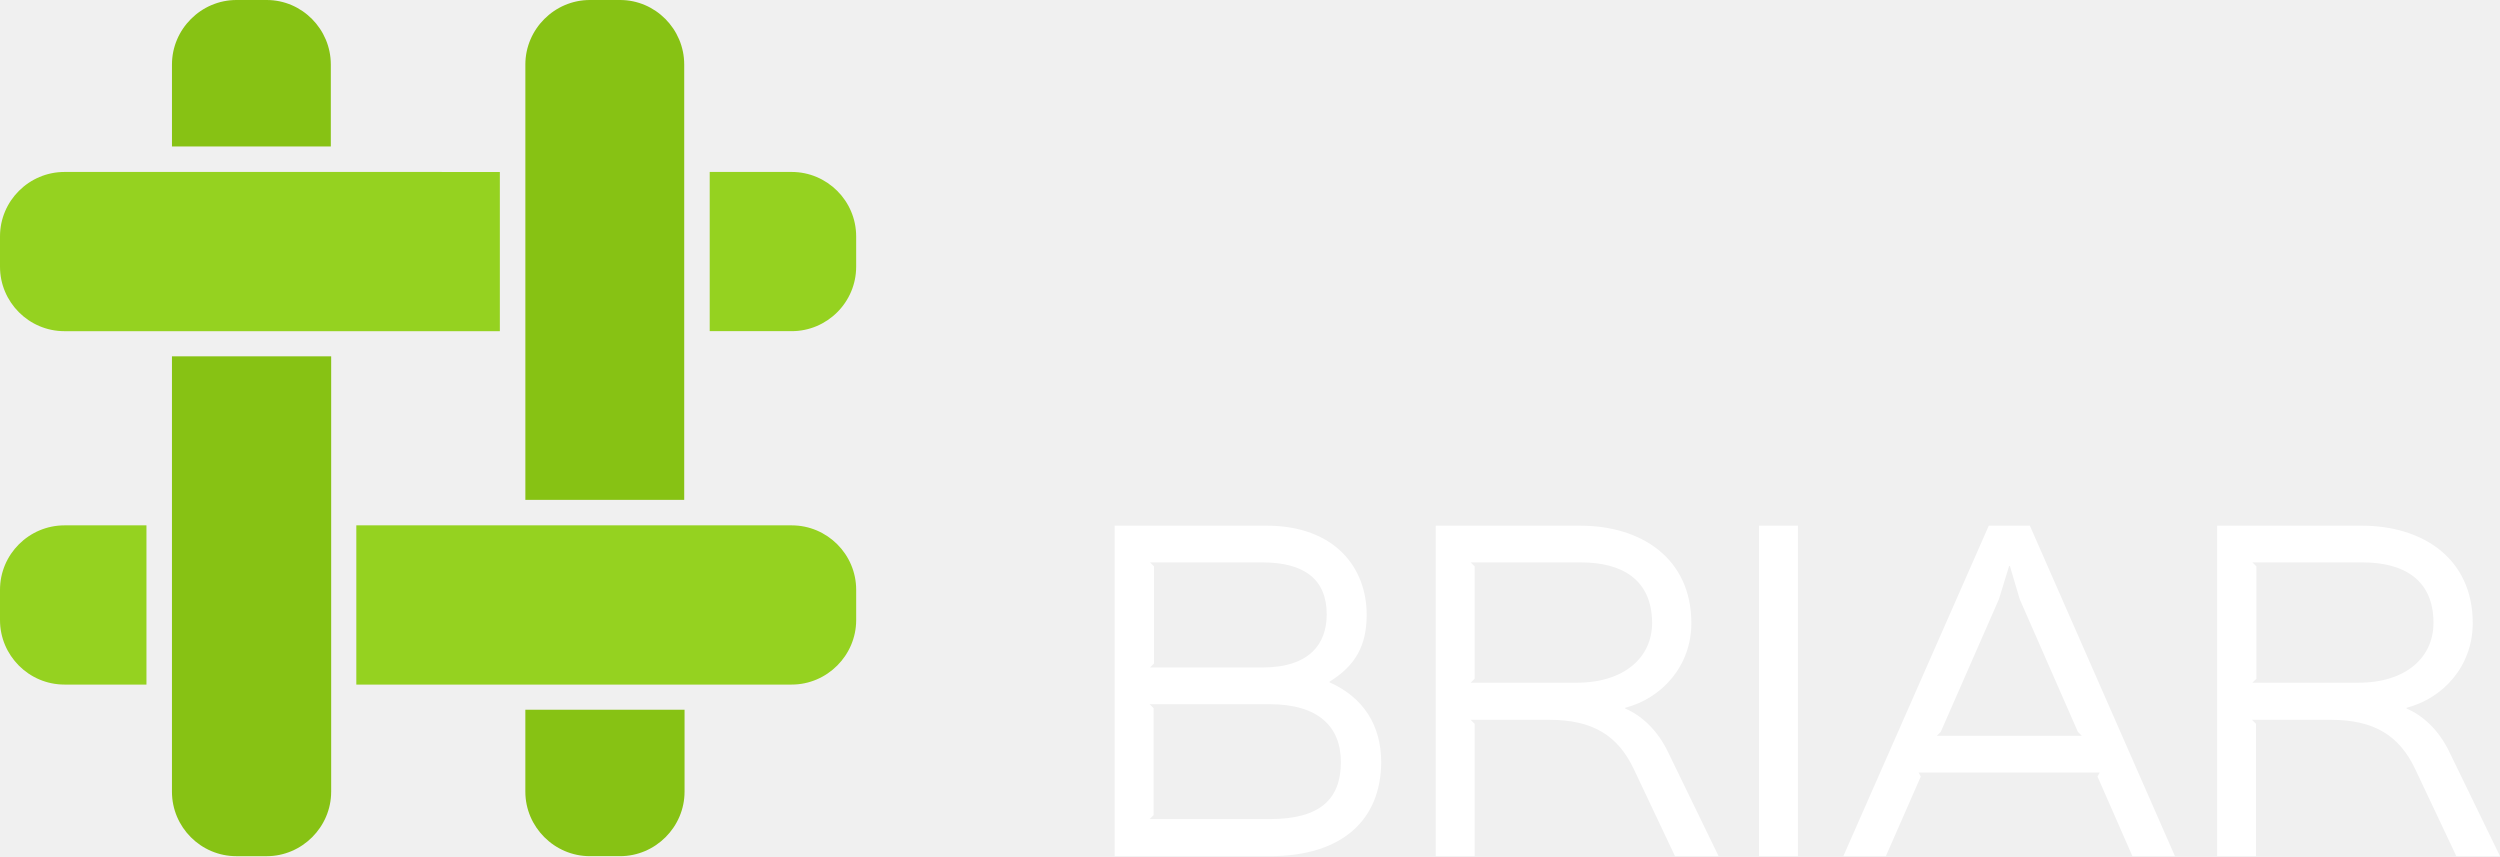
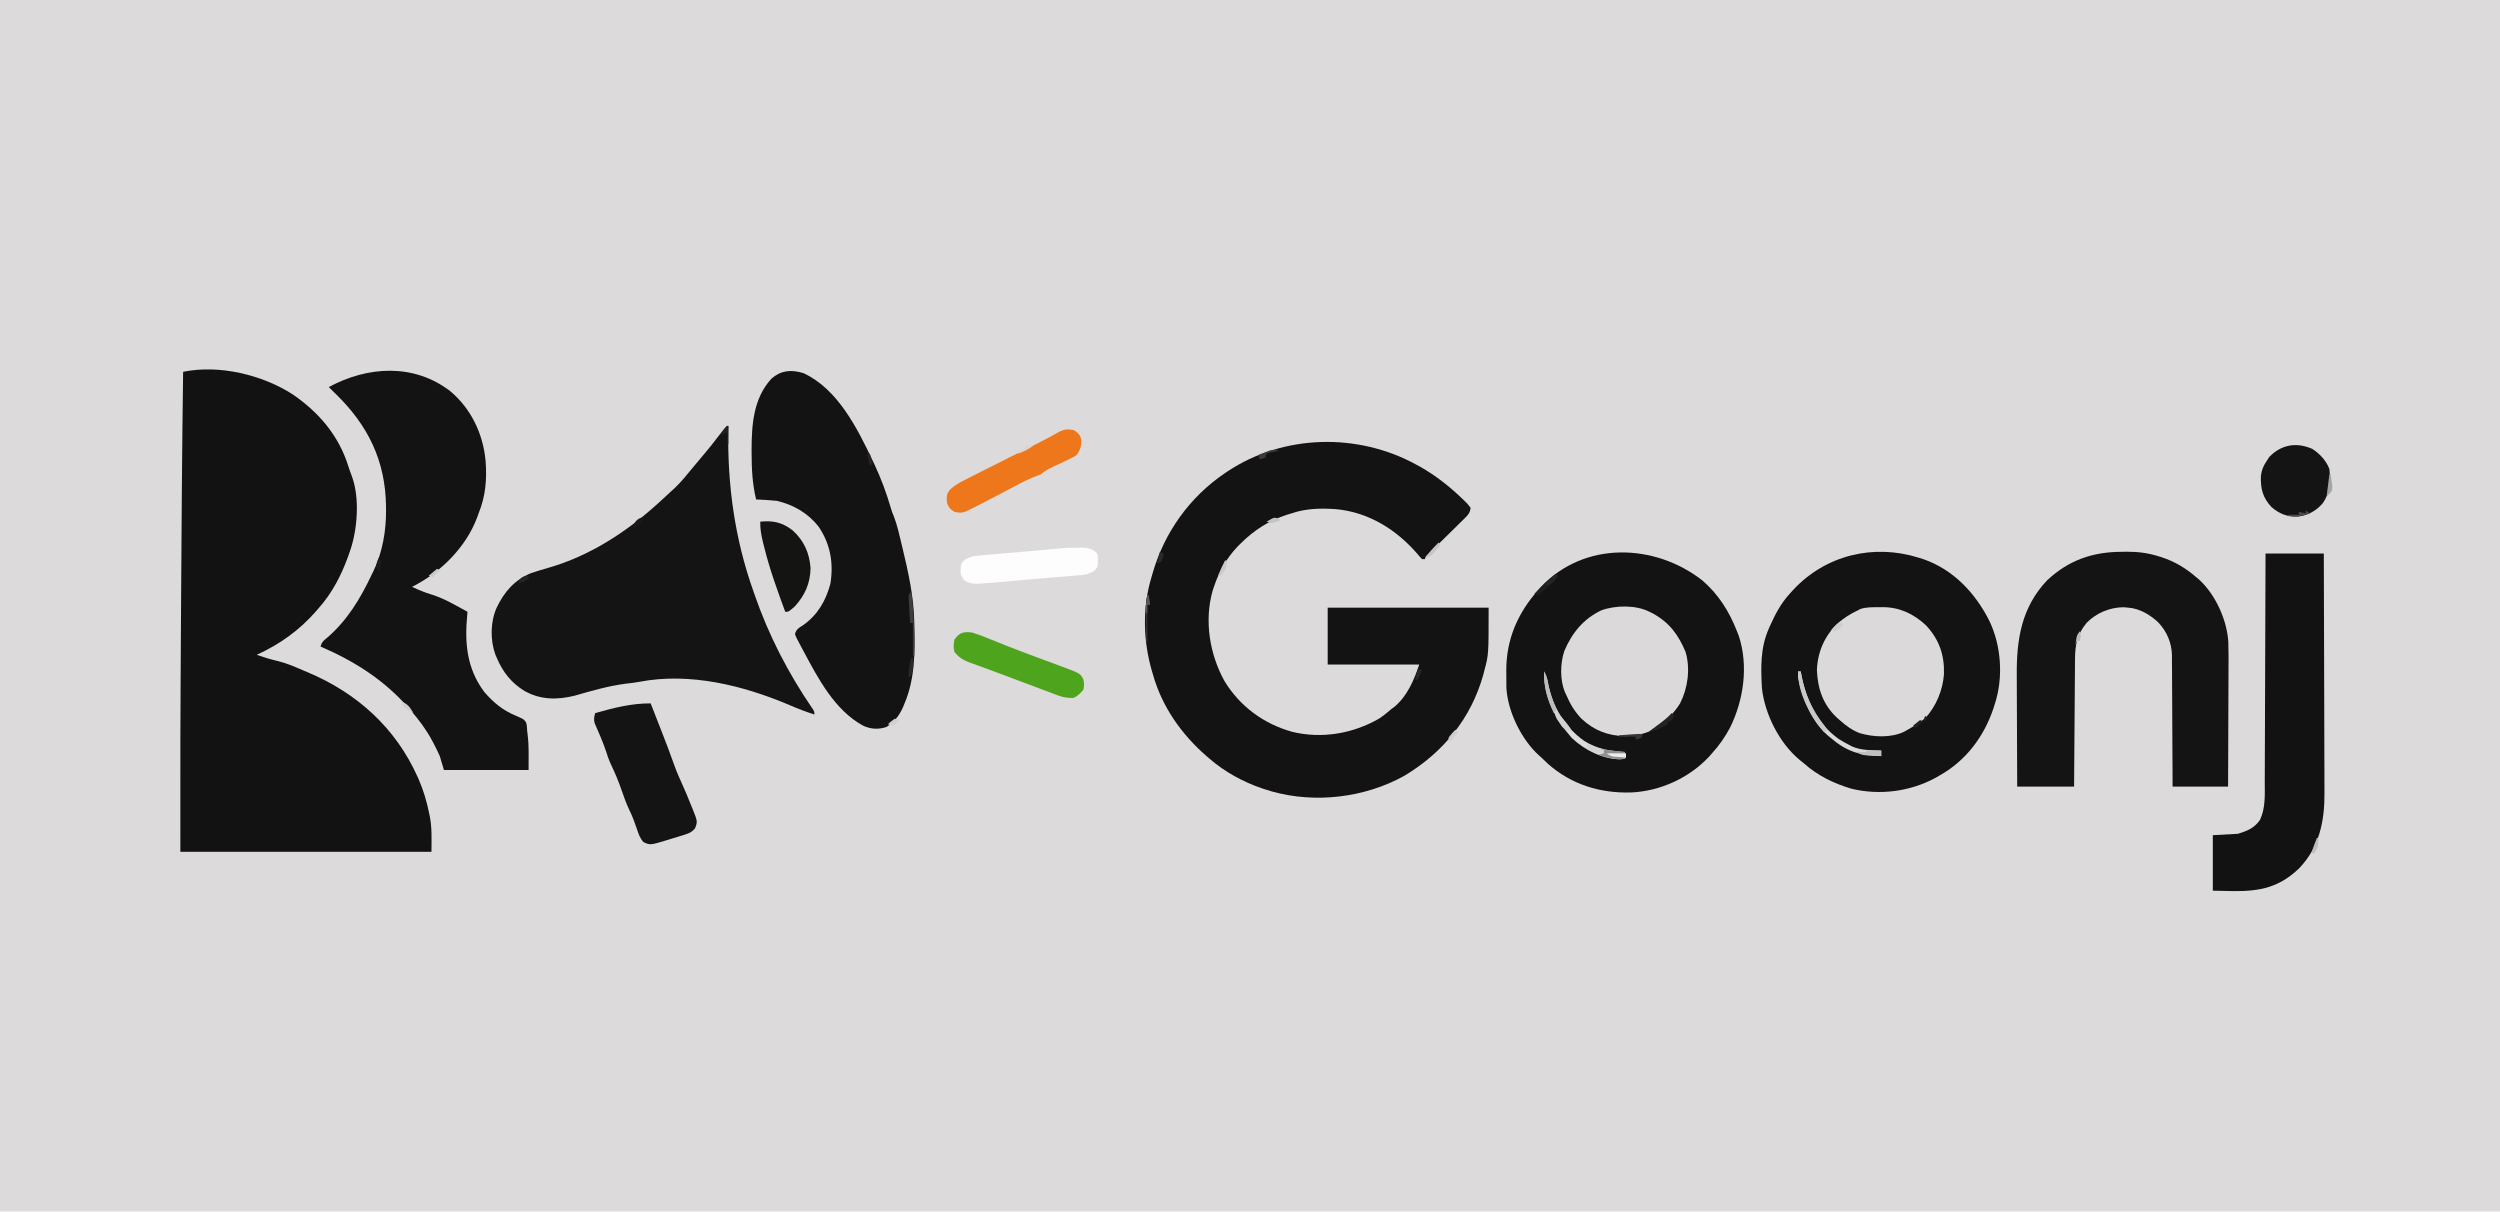
- <svg xmlns="http://www.w3.org/2000/svg" version="1.1" id="Ebene_1" x="0px" y="0px" xml:space="preserve" width="146" height="50">
-   <defs id="defs69" />
-   <style type="text/css" id="style3">
- 	.st0{display:none;fill:#87C214;}
- 	.st1{fill:#87C214;}
- 	.st2{display:none;fill:#FFFFFF;}
- 	.st3{fill:#95D220;}
- 	.st4{display:none;fill:#95D220;}
- 	.st5{fill:#FFFFFF;}
- </style>
-   <path style="fill:#ffffff;fill-opacity:1" d="m 65.098,30.699 v 19.301 h 9.068 c 4.226,0 6.475,-2.124 6.496,-5.479 0,-2.145 -1.018,-3.78 -3.014,-4.672 v -0.041 c 1.508,-0.934 2.166,-2.103 2.166,-3.908 0,-2.739 -1.848,-5.201 -5.861,-5.201 h -8.855 z m 18.75,0 v 19.301 h 2.271 v -7.729 l -0.232,-0.234 h 4.586 c 2.548,0 4.013,0.914 4.947,2.889 l 2.4,5.074 h 2.547 l -2.93,-6.031 c -0.637,-1.359 -1.614,-2.208 -2.527,-2.59 v -0.043 c 2.123,-0.552 3.865,-2.42 3.865,-4.947 0,-3.801 -2.952,-5.689 -6.477,-5.689 h -8.451 z m 18.877,0 v 19.301 h 2.273 v -19.301 z m 13.42,0 -8.494,19.301 h 2.484 l 2.039,-4.65 -0.127,-0.234 h 10.574 l -0.127,0.234 2.039,4.65 h 2.484 l -8.473,-19.301 z m 13.336,0 v 19.301 h 2.271 v -7.729 l -0.234,-0.234 h 4.588 c 2.548,0 4.013,0.914 4.947,2.889 l 2.398,5.074 H 146 l -2.93,-6.031 c -0.637,-1.359 -1.614,-2.208 -2.527,-2.59 v -0.043 c 2.123,-0.552 3.865,-2.42 3.865,-4.947 0,-3.801 -2.952,-5.689 -6.477,-5.689 h -8.451 z m -62.322,2.145 h 6.561 c 2.463,0 3.76,0.997 3.76,3.035 0,1.72 -0.999,3.102 -3.76,3.102 h -6.561 l 0.234,-0.234 v -5.67 z m 18.729,0 h 6.434 c 2.378,0 4.141,0.975 4.162,3.523 0,2.038 -1.634,3.504 -4.416,3.504 h -6.18 l 0.232,-0.232 v -6.562 z m 45.652,0 h 6.434 c 2.357,0 4.141,0.975 4.141,3.523 0,2.038 -1.613,3.504 -4.395,3.504 h -6.18 l 0.234,-0.232 v -6.562 z m -14.205,0.211 h 0.043 l 0.572,1.934 3.398,7.75 0.232,0.232 h -8.471 l 0.232,-0.232 3.398,-7.75 0.594,-1.934 z m -50.197,8.07 h 7.008 c 2.845,0 4.162,1.315 4.162,3.375 0,2.145 -1.189,3.334 -4.141,3.334 h -7.029 l 0.234,-0.234 v -6.242 z" id="path57" />
-   <path style="fill:#87c214;stroke-width:0.213" d="m 13.809,0 c -2.064,0 -3.766,1.702 -3.766,3.766 V 8.553 h 9.277 V 3.766 C 19.319,1.702 17.638,0 15.574,0 Z m 20.638,0 c -2.064,0 -3.766,1.702 -3.766,3.766 V 29.191 h 9.277 V 3.766 C 39.958,1.702 38.276,0 36.213,0 Z M 10.042,20.809 v 25.426 c 0,2.064 1.681,3.766 3.766,3.766 h 1.766 c 2.064,0 3.766,-1.702 3.766,-3.766 V 20.809 Z m 20.638,20.638 v 4.787 c 0,2.064 1.702,3.766 3.766,3.766 h 1.766 c 2.064,0 3.766,-1.702 3.766,-3.766 v -4.787 z" id="path13-3" />
-   <path style="fill:#95d220;stroke-width:0.213" d="M 3.766,10.042 C 1.702,10.042 0,11.723 0,13.809 v 1.766 c 0,2.064 1.681,3.766 3.766,3.766 H 29.191 v -9.298 z m 37.681,0 v 9.298 h 4.787 c 2.064,0 3.766,-1.681 3.766,-3.766 v -1.766 c 0,-2.085 -1.702,-3.766 -3.766,-3.766 z M 3.766,30.681 C 1.702,30.681 0,32.362 0,34.447 v 1.766 c 0,2.064 1.681,3.766 3.766,3.766 h 4.787 v -9.298 z m 17.043,0 v 9.298 h 25.426 c 2.064,0 3.766,-1.702 3.766,-3.766 V 34.447 c 0,-2.085 -1.702,-3.766 -3.766,-3.766 z" id="path35" />
+ <svg xmlns="http://www.w3.org/2000/svg" version="1.1" width="1802" height="873">
+   <path d="M0 0 C594.66 0 1189.32 0 1802 0 C1802 288.09 1802 576.18 1802 873 C1207.34 873 612.68 873 0 873 C0 584.91 0 296.82 0 0 Z " fill="#DCDADB" transform="translate(0,0)" />
+   <path d="M0 0 C18.825 12.967 33.09 29.683 39.966 51.802 C40.735 54.259 41.592 56.639 42.529 59.036 C48.314 74.74 46.503 98.091 40.841 113.599 C40.188 115.459 40.188 115.459 39.521 117.356 C34.649 130.616 28.228 142.983 18.841 153.599 C18.131 154.429 17.421 155.259 16.689 156.114 C4.604 169.962 -9.467 179.975 -26.159 187.599 C-21.248 189.317 -16.417 190.805 -11.346 191.974 C-4.956 193.537 0.838 195.943 6.841 198.599 C8.114 199.133 9.387 199.666 10.662 200.196 C46.166 215.113 74.063 240.27 89.841 275.599 C90.125 276.233 90.408 276.868 90.701 277.522 C94.161 285.48 96.495 293.534 98.216 302.036 C98.468 303.231 98.468 303.231 98.725 304.451 C100.31 313.06 99.841 320.459 99.841 329.599 C40.111 329.599 -19.619 329.599 -81.159 329.599 C-81.159 240.462 -81.159 240.462 -80.99 211.838 C-80.969 208.299 -80.95 204.761 -80.931 201.222 C-80.88 191.834 -80.827 182.446 -80.772 173.058 C-80.732 166.282 -80.693 159.506 -80.654 152.73 C-80.334 96.351 -79.939 39.974 -79.159 -16.401 C-53.348 -21.76 -21.978 -14.268 0 0 Z " fill="#121212" transform="translate(211.1587,284.4014)" />
+   <path d="M0 0 C0.878 0.471 1.756 0.941 2.66 1.426 C13.904 7.789 24.323 16.002 33.562 25 C34.129 25.54 34.695 26.079 35.279 26.635 C36.816 28.188 36.816 28.188 39 31 C38.697 34.325 37.391 35.976 35.057 38.268 C34.439 38.882 33.822 39.496 33.186 40.128 C32.516 40.779 31.846 41.431 31.156 42.102 C30.472 42.779 29.788 43.457 29.083 44.155 C26.895 46.319 24.698 48.472 22.5 50.625 C20.303 52.786 18.109 54.95 15.917 57.116 C14.553 58.464 13.185 59.808 11.814 61.15 C10.888 62.061 10.888 62.061 9.943 62.991 C9.125 63.792 9.125 63.792 8.29 64.61 C6.888 65.99 6.888 65.99 6 68 C5.34 68 4.68 68 4 68 C2.59 66.566 2.59 66.566 0.938 64.562 C-14.243 46.894 -34.306 34.206 -58 32 C-69.007 31.269 -79.472 31.418 -90 35 C-91.115 35.34 -92.23 35.681 -93.379 36.031 C-106.531 40.304 -117.249 47.249 -127 57 C-127.709 57.709 -128.418 58.418 -129.148 59.148 C-136.9 67.375 -142.485 77.275 -146 88 C-146.299 88.88 -146.598 89.761 -146.906 90.668 C-153.077 112.295 -149.155 136.364 -138.441 155.832 C-127.335 174.171 -110.019 186.863 -89.364 192.561 C-68.032 197.656 -45.836 193.809 -27 183 C-23.794 180.857 -20.888 178.548 -18 176 C-17.19 175.397 -16.381 174.793 -15.547 174.172 C-6.565 166.512 -1.646 154.937 2 144 C-19.78 144 -41.56 144 -64 144 C-64 130.47 -64 116.94 -64 103 C-25.72 103 12.56 103 52 103 C52 136.909 52 136.909 49 148 C48.733 149.06 48.466 150.119 48.191 151.211 C39.382 182.926 19.196 207.426 -8.75 224.188 C-37.256 240.01 -72.8 244.279 -104.293 235.477 C-105.865 234.996 -107.435 234.504 -109 234 C-109.698 233.775 -110.396 233.551 -111.116 233.319 C-124.726 228.748 -138.15 221.435 -149 212 C-149.795 211.325 -150.591 210.649 -151.41 209.953 C-169.424 194.25 -183.572 174.237 -190 151 C-190.379 149.733 -190.379 149.733 -190.766 148.441 C-197.051 126.72 -197.635 102.686 -191 81 C-190.796 80.279 -190.593 79.558 -190.383 78.814 C-181.99 49.155 -163.59 23.262 -138 6 C-137.178 5.444 -137.178 5.444 -136.339 4.876 C-95.886 -22.05 -42.279 -23.283 0 0 Z " fill="#131313" transform="translate(1021,335)" />
+   <path d="M0 0 C1.159 0.362 2.318 0.724 3.512 1.098 C25.143 8.649 41.025 25.657 51.051 45.77 C59.525 63.601 61.044 86.167 55 105 C54.636 106.159 54.273 107.318 53.898 108.512 C47.009 129.07 34.068 146.292 15 157 C14.099 157.523 13.198 158.047 12.27 158.586 C-6.125 168.583 -28.065 171.453 -48.5 166.5 C-61.37 162.669 -72.978 157.015 -83 148 C-83.968 147.227 -84.936 146.453 -85.934 145.656 C-100.465 133.56 -111.003 112.615 -113 94 C-113.833 78.985 -114.182 64.916 -108 51 C-107.7 50.319 -107.4 49.637 -107.091 48.936 C-103.345 40.573 -99.229 32.796 -93 26 C-92.138 25.046 -91.275 24.092 -90.387 23.109 C-66.988 -1.924 -32.557 -10.226 0 0 Z " fill="#131313" transform="translate(1383,402)" />
+   <path d="M0 0 C11.64 9.942 19.523 22.526 25.035 36.691 C25.687 38.341 25.687 38.341 26.352 40.023 C33.397 61.505 29.951 85.962 20.158 105.967 C16.579 112.822 12.216 118.955 7.035 124.691 C6.383 125.436 5.731 126.182 5.059 126.949 C-9.348 142.435 -30.263 152.005 -51.359 152.902 C-73.726 153.529 -94.395 147.177 -111.34 132.129 C-112.889 130.657 -114.431 129.179 -115.965 127.691 C-116.577 127.153 -117.189 126.614 -117.82 126.059 C-130.374 114.625 -140.086 94.711 -141.15 77.737 C-141.233 74.448 -141.238 71.168 -141.215 67.879 C-141.223 66.78 -141.23 65.681 -141.238 64.549 C-141.186 42.286 -132.822 23.223 -117.965 6.691 C-117.378 6.034 -116.792 5.377 -116.188 4.699 C-84.861 -28.47 -34.266 -26.682 0 0 Z " fill="#131313" transform="translate(1226.965,418.3086)" />
+   <path d="M0 0 C0.33 0 0.66 0 1 0 C0.984 0.823 0.969 1.645 0.952 2.493 C0.293 42.625 5.547 81.088 19 119 C19.294 119.85 19.587 120.701 19.89 121.577 C30.032 150.932 44.254 178.485 61.829 204.058 C63 206 63 206 63 208 C56.838 206.052 50.923 203.765 45 201.188 C11.772 187.045 -26.897 177.476 -63.066 184.441 C-66.389 185.074 -69.702 185.436 -73.062 185.812 C-85.506 187.437 -97.669 190.958 -109.711 194.422 C-122.324 197.607 -134.58 197.47 -146 191 C-155.484 185.205 -161.737 177.18 -166 167 C-166.321 166.242 -166.642 165.484 -166.973 164.703 C-170.727 154.296 -170.556 141.105 -166 131 C-160.588 119.619 -153.147 111.054 -141.355 106.164 C-137.091 104.685 -132.774 103.439 -128.438 102.188 C-99.388 93.802 -73.372 77.1 -51 57 C-50.474 56.529 -49.949 56.059 -49.407 55.574 C-45.898 52.424 -42.437 49.229 -39 46 C-38.016 45.08 -38.016 45.08 -37.012 44.141 C-32.787 40.061 -29.128 35.588 -25.449 31.016 C-22.87 27.84 -20.223 24.732 -17.562 21.625 C-13.262 16.588 -9.164 11.422 -5.172 6.137 C-3.531 3.967 -1.927 1.927 0 0 Z " fill="#131413" transform="translate(524,307)" />
+   <path d="M0 0 C15.036 12.58 23.657 30.685 25.496 50.078 C26.528 63.728 25.576 75.364 20.496 88.078 C20.112 89.143 19.728 90.208 19.332 91.305 C11.164 112.807 -7.11 130.881 -27.504 141.078 C-22.788 143.317 -18.137 145.222 -13.129 146.703 C-4.062 149.6 4.186 154.508 12.496 159.078 C12.424 159.77 12.352 160.463 12.277 161.176 C10.341 181.591 11.908 199.928 24.633 216.934 C31.286 224.609 38.022 230.154 47.434 234.016 C53.109 236.526 53.109 236.526 54.734 238.844 C55.302 240.976 55.442 242.873 55.496 245.078 C55.597 245.857 55.697 246.635 55.801 247.438 C56.865 256.002 56.496 264.395 56.496 273.078 C36.366 273.078 16.236 273.078 -4.504 273.078 C-5.494 269.778 -6.484 266.478 -7.504 263.078 C-8.932 259.912 -10.375 256.883 -12.004 253.828 C-12.44 253.008 -12.875 252.188 -13.324 251.344 C-17.591 243.552 -22.671 236.752 -28.504 230.078 C-28.964 229.546 -29.425 229.014 -29.899 228.466 C-47.612 208.147 -68.919 194.725 -93.504 184.078 C-92.4 180.767 -91.698 180.196 -89.066 178.078 C-74.22 165.375 -64.718 149.556 -56.504 132.078 C-56.094 131.26 -55.684 130.441 -55.262 129.598 C-48.841 116.332 -46.11 100.513 -46.254 85.891 C-46.26 84.893 -46.266 83.896 -46.272 82.868 C-46.705 50.254 -59.093 24.902 -82.34 2.172 C-83.054 1.481 -83.768 0.79 -84.504 0.078 C-85.506 -0.92 -86.507 -1.919 -87.504 -2.922 C-59.562 -18.039 -26.248 -20.147 0 0 Z " fill="#131313" transform="translate(324.5039,281.9219)" />
+   <path d="M0 0 C24.628 11.322 38.866 39.728 49.895 63.047 C50.365 64.032 50.836 65.017 51.32 66.031 C55.989 76.034 59.805 86.286 62.902 96.879 C63.872 100.119 63.872 100.119 65.266 103.461 C67.744 109.985 69.208 116.834 70.832 123.609 C71.008 124.339 71.184 125.068 71.365 125.819 C75.572 143.335 79.507 160.969 79.895 179.047 C79.92 179.941 79.946 180.834 79.973 181.755 C80.463 200.537 80.418 220.484 72.895 238.047 C72.536 238.935 72.178 239.823 71.809 240.738 C69.089 246.862 65.557 251.365 59.895 255.047 C53.918 257.001 48.679 256.699 43.02 254.109 C22.453 242.911 10.494 219.93 -0.105 200.047 C-0.447 199.415 -0.788 198.782 -1.14 198.131 C-5.022 190.916 -5.022 190.916 -6.105 188.047 C-4.867 184.33 -3.662 183.872 -0.418 181.797 C10.007 174.664 16.145 164.135 19.422 151.93 C21.865 137.031 19.486 123.116 10.863 110.547 C3.212 100.831 -7.133 94.934 -19.105 92.047 C-21.745 91.771 -24.393 91.563 -27.043 91.422 C-27.727 91.383 -28.411 91.345 -29.115 91.305 C-30.778 91.212 -32.442 91.128 -34.105 91.047 C-36.85 79.702 -37.345 68.642 -37.355 56.984 C-37.356 56.299 -37.357 55.613 -37.358 54.907 C-37.329 36.831 -35.936 18.06 -23.105 4.047 C-16.234 -2.044 -8.841 -2.713 0 0 Z " fill="#131313" transform="translate(579.1055,268.9531)" />
+   <path d="M0 0 C1.26 -0.021 2.52 -0.041 3.818 -0.062 C11.981 -0.096 19.148 0.807 26.938 3.25 C27.999 3.579 27.999 3.579 29.082 3.914 C38.644 7.082 46.262 11.679 53.938 18.25 C54.935 19.08 54.935 19.08 55.953 19.926 C67.763 30.645 76.081 48.914 77.1 64.786 C77.359 72.164 77.282 79.545 77.23 86.926 C77.225 89.306 77.221 91.687 77.218 94.067 C77.206 100.293 77.177 106.518 77.143 112.744 C77.113 119.112 77.099 125.481 77.084 131.85 C77.052 144.317 76.999 156.783 76.938 169.25 C63.737 169.25 50.538 169.25 36.938 169.25 C36.928 166.207 36.919 163.164 36.909 160.03 C36.875 149.959 36.82 139.889 36.754 129.819 C36.714 123.715 36.682 117.612 36.667 111.508 C36.651 105.614 36.617 99.72 36.569 93.826 C36.554 91.582 36.546 89.337 36.546 87.092 C36.543 83.939 36.516 80.787 36.483 77.635 C36.488 76.714 36.493 75.792 36.499 74.843 C36.353 65.71 32.852 57.388 26.48 50.727 C20.594 45.295 13.056 40.779 4.938 40.25 C3.762 40.147 2.586 40.044 1.375 39.938 C-8.646 40.129 -18.099 44.104 -25.062 51.25 C-31.831 59.492 -33.357 66.999 -33.381 77.408 C-33.396 78.902 -33.396 78.902 -33.412 80.426 C-33.443 83.699 -33.46 86.973 -33.477 90.246 C-33.495 92.523 -33.515 94.8 -33.535 97.077 C-33.587 103.056 -33.626 109.035 -33.663 115.014 C-33.703 121.121 -33.755 127.227 -33.805 133.334 C-33.901 145.306 -33.985 157.278 -34.062 169.25 C-47.593 169.25 -61.123 169.25 -75.062 169.25 C-75.131 156.358 -75.185 143.465 -75.218 130.573 C-75.234 124.585 -75.255 118.597 -75.289 112.609 C-75.322 106.819 -75.339 101.029 -75.347 95.238 C-75.353 93.041 -75.363 90.844 -75.38 88.646 C-75.564 62.836 -71.864 39.998 -53.582 20.621 C-38.151 6.123 -20.857 0.084 0 0 Z " fill="#141414" transform="translate(1529.062,397.75)" />
+   <path d="M0 0 C13.86 0 27.72 0 42 0 C42.09 24.366 42.164 48.732 42.207 73.099 C42.228 84.414 42.256 95.729 42.302 107.043 C42.342 116.911 42.367 126.779 42.376 136.647 C42.382 141.867 42.394 147.087 42.423 152.306 C42.45 157.231 42.458 162.156 42.452 167.08 C42.454 168.877 42.461 170.673 42.477 172.469 C42.643 192.733 38.794 211.767 24.203 226.879 C10.064 240.491 -3.772 243.485 -23 243.312 C-27.95 243.209 -32.9 243.106 -38 243 C-38 229.8 -38 216.6 -38 203 C-32.06 202.67 -26.12 202.34 -20 202 C-13.253 200.02 -8.059 197.879 -4 192 C0.11 183.286 -0.558 173.552 -0.568 164.158 C-0.559 162.363 -0.548 160.569 -0.537 158.774 C-0.509 153.928 -0.5 149.081 -0.494 144.235 C-0.484 139.161 -0.458 134.087 -0.434 129.012 C-0.39 119.415 -0.362 109.818 -0.339 100.22 C-0.311 89.289 -0.268 78.358 -0.222 67.427 C-0.13 44.951 -0.06 22.476 0 0 Z " fill="#121212" transform="translate(1633,399)" />
+   <path d="M0 0 C0.904 -0.016 1.807 -0.032 2.738 -0.049 C14.895 -0.058 25.173 4.74 34 13.062 C43.504 23.181 47.382 34.472 46.961 48.262 C46.189 59.421 41.337 71.576 33.531 79.797 C29.581 83.158 25.271 85.793 20.75 88.312 C19.991 88.751 19.231 89.189 18.449 89.641 C8.894 94.328 -3.797 93.712 -13.812 90.75 C-19.437 88.544 -23.808 85.36 -28.25 81.312 C-28.876 80.766 -29.503 80.219 -30.148 79.656 C-40.183 70.366 -44.103 58.709 -44.625 45.188 C-44.088 32.045 -38.98 20.398 -29.375 11.375 C-24.991 7.691 -20.448 4.714 -15.25 2.312 C-14.55 1.946 -13.85 1.58 -13.129 1.203 C-8.773 -0.145 -4.533 -0.016 0 0 Z " fill="#DBD9D9" transform="translate(1354.25,437.6875)" />
+   <path d="M0 0 C1.207 0.603 1.207 0.603 2.438 1.219 C14.394 7.78 20.843 16.676 26 29 C29.503 41.046 27.629 54.999 22 66 C19.958 69.344 17.701 72.168 15 75 C14.354 75.697 13.708 76.395 13.043 77.113 C4.343 85.684 -5.65 89.547 -17.688 89.625 C-30.002 89.374 -40.13 85.473 -49.16 76.965 C-54.012 71.822 -57.258 66.492 -60 60 C-60.48 58.993 -60.48 58.993 -60.969 57.965 C-64.667 49.078 -64.458 37.131 -61.375 28.062 C-55.755 15.067 -47.755 5.164 -34.836 -1.039 C-24.629 -4.792 -9.773 -5.039 0 0 Z " fill="#DBD9D9" transform="translate(1189,441)" />
+   <path d="M0 0 C1.905 4.87 3.807 9.74 5.707 14.612 C6.351 16.262 6.996 17.913 7.641 19.563 C10.748 27.505 13.835 35.44 16.645 43.492 C18.432 48.569 20.475 53.43 22.755 58.302 C24.957 63.073 26.921 67.936 28.875 72.812 C29.29 73.81 29.705 74.807 30.133 75.834 C33.847 85.138 33.847 85.138 32 90 C29.573 93.094 26.929 93.902 23.23 95.043 C21.526 95.57 21.526 95.57 19.787 96.107 C18.599 96.464 17.411 96.82 16.188 97.188 C15.011 97.556 13.835 97.924 12.623 98.303 C-0.339 102.252 -0.339 102.252 -5.191 99.969 C-7.75 97.184 -8.757 94.02 -9.938 90.5 C-10.454 89.039 -10.973 87.58 -11.496 86.121 C-11.75 85.411 -12.004 84.7 -12.265 83.968 C-13.212 81.432 -14.331 79.003 -15.5 76.562 C-17.643 72.01 -19.312 67.379 -20.938 62.625 C-23.154 56.141 -25.733 50.04 -28.691 43.855 C-30.146 40.681 -31.254 37.5 -32.293 34.172 C-33.079 31.757 -33.99 29.418 -34.938 27.062 C-35.27 26.235 -35.603 25.407 -35.945 24.555 C-36.669 22.801 -37.415 21.057 -38.18 19.32 C-38.554 18.451 -38.927 17.583 -39.312 16.688 C-39.833 15.518 -39.833 15.518 -40.363 14.324 C-41.125 11.545 -40.755 9.75 -40 7 C-26.758 3.265 -13.868 -0.081 0 0 Z " fill="#141414" transform="translate(469,507)" />
+   <path d="M0 0 C2.97 1.98 4.655 3.352 5.406 6.938 C5.616 11.548 4.679 14.171 2 18 C-0.297 19.53 -0.297 19.53 -2.965 20.789 C-3.93 21.256 -4.895 21.722 -5.889 22.203 C-6.895 22.672 -7.901 23.142 -8.938 23.625 C-10.927 24.572 -12.916 25.522 -14.902 26.477 C-15.784 26.89 -16.666 27.303 -17.574 27.729 C-19.93 28.963 -21.902 30.377 -24 32 C-25.334 32.57 -26.692 33.087 -28.062 33.562 C-33.086 35.502 -37.759 37.904 -42.5 40.438 C-50.557 44.719 -58.629 48.967 -66.75 53.125 C-67.857 53.706 -68.963 54.286 -70.104 54.885 C-80.131 59.982 -80.131 59.982 -86 59 C-89.075 56.972 -90.666 55.502 -91.48 51.84 C-91.734 47.731 -91.745 45.866 -88.961 42.631 C-85.516 39.57 -82.067 37.669 -77.965 35.629 C-77.182 35.23 -76.398 34.831 -75.591 34.419 C-73.045 33.124 -70.491 31.843 -67.938 30.562 C-66.174 29.669 -64.412 28.775 -62.649 27.88 C-57.44 25.239 -52.222 22.617 -47 20 C-46.254 19.626 -45.508 19.252 -44.739 18.867 C-39.146 16.065 -33.553 13.264 -27.945 10.49 C-21.997 7.542 -16.161 4.471 -10.403 1.164 C-6.529 -0.713 -4.238 -0.804 0 0 Z " fill="#EF771B" transform="translate(774,310)" />
+   <path d="M0 0 C5.277 3.24 10.208 8.611 12.398 14.473 C13.424 23.649 13.056 31.844 7.398 39.473 C2.651 44.888 -2.89 47.776 -9.98 48.824 C-17.534 49.273 -23.795 46.847 -29.457 41.828 C-35.713 34.985 -37.177 28.773 -36.957 19.633 C-36.46 15.214 -35.098 12.105 -32.602 8.473 C-32.024 7.586 -31.447 6.699 -30.852 5.785 C-22.205 -3.102 -11.314 -4.979 0 0 Z " fill="#141414" transform="translate(1666.602,323.5273)" />
+   <path d="M0 0 C3.946 1.208 7.752 2.71 11.57 4.272 C14.951 5.656 18.35 6.996 21.746 8.344 C22.473 8.634 23.2 8.924 23.948 9.222 C29.846 11.567 35.776 13.815 41.723 16.031 C42.624 16.367 43.525 16.703 44.454 17.049 C48.041 18.384 51.63 19.717 55.22 21.046 C57.732 21.977 60.243 22.912 62.754 23.848 C63.5 24.122 64.245 24.397 65.013 24.68 C77.709 29.417 77.709 29.417 80 34 C80.5 37.438 80.5 37.438 80 41 C77.827 43.63 76.053 45.473 73 47 C68.791 47.255 65.629 46.767 61.695 45.291 C60.682 44.916 59.669 44.542 58.626 44.156 C56.999 43.537 56.999 43.537 55.34 42.906 C54.2 42.481 53.059 42.056 51.884 41.619 C48.232 40.255 44.585 38.878 40.938 37.5 C38.541 36.603 36.145 35.707 33.748 34.812 C29.054 33.058 24.365 31.292 19.679 29.516 C15.38 27.888 11.071 26.294 6.747 24.734 C5.301 24.205 5.301 24.205 3.826 23.665 C2.05 23.016 0.269 22.376 -1.516 21.75 C-6.387 19.951 -9.623 18.128 -13 14 C-13.906 10.888 -13.696 8.154 -13 5 C-9.556 -0.273 -5.927 -0.893 0 0 Z " fill="#4EA51D" transform="translate(701,456)" />
+   <path d="M0 0 C0.772 -0.021 1.543 -0.041 2.338 -0.062 C6.985 -0.094 9.864 0.321 13.688 3.25 C15.338 4.901 14.976 6.795 15.062 9.062 C15.035 13.875 15.035 13.875 12.312 16.812 C9.153 18.543 7.164 19.398 3.603 19.699 C2.756 19.773 1.91 19.846 1.037 19.922 C0.114 19.998 -0.81 20.074 -1.762 20.152 C-2.725 20.235 -3.689 20.318 -4.682 20.403 C-7.788 20.668 -10.894 20.928 -14 21.188 C-16.012 21.358 -18.025 21.53 -20.037 21.701 C-23.063 21.959 -26.09 22.216 -29.117 22.471 C-34.287 22.905 -39.457 23.349 -44.625 23.812 C-45.65 23.903 -46.675 23.994 -47.731 24.088 C-49.662 24.26 -51.594 24.434 -53.525 24.611 C-75.992 26.609 -75.992 26.609 -81.234 23.539 C-84.267 20.198 -84.017 17.936 -83.812 13.598 C-83.312 11.25 -83.312 11.25 -80.938 8.688 C-77.342 6.718 -75.102 6.043 -71.012 5.693 C-69.903 5.597 -68.794 5.5 -67.652 5.4 C-66.447 5.299 -65.242 5.198 -64 5.094 C-62.761 4.987 -61.523 4.879 -60.247 4.769 C-56.943 4.484 -53.639 4.202 -50.335 3.922 C-45.711 3.529 -41.088 3.129 -36.464 2.731 C-34.004 2.52 -31.545 2.309 -29.085 2.1 C-23.215 1.599 -17.351 1.071 -11.493 0.448 C-7.664 0.1 -3.842 0.026 0 0 Z " fill="#FDFDFD" transform="translate(776.3125,394.75)" />
+   <path d="M0 0 C9.207 -0.868 15.528 0.433 23 6 C31.376 13.391 35.473 22.485 36.25 33.562 C36.004 44.481 32.267 52.908 25 61 C20.446 65 20.446 65 18 65 C12.426 49.816 6.909 34.714 3 19 C2.683 17.756 2.366 16.512 2.039 15.23 C0.761 10.005 -0.152 5.403 0 0 Z " fill="#141413" transform="translate(548,376)" />
+   <path d="M0 0 C1.563 2.836 2.323 5.247 2.812 8.438 C6.029 25.263 14.921 40.19 28.992 50.109 C38.528 55.981 46.998 57.219 58 58 C58.562 59.938 58.562 59.938 59 62 C58 63 58 63 54.75 63.312 C42.124 63.154 29.035 56.557 20 48 C7.896 34.138 -0.545 18.832 0 0 Z " fill="#DCDCDC" transform="translate(1113,484)" />
+   <path d="M0 0 C0.66 0 1.32 0 2 0 C2.147 0.848 2.294 1.696 2.445 2.57 C5.901 20.644 13.993 37.857 29.445 48.719 C31.918 50.261 34.412 51.662 37 53 C37.934 53.495 37.934 53.495 38.887 54 C45.449 56.961 52.916 56.733 60 57 C60 58.32 60 59.64 60 61 C46.277 60.794 35.674 58.085 25 49 C24 48.215 24 48.215 22.98 47.414 C9.715 36.609 3.379 20.359 0 4 C0 2.68 0 1.36 0 0 Z " fill="#D9D9D9" transform="translate(1296,484)" />
+   <path d="M0 0 C0.66 0 1.32 0 2 0 C2.147 0.848 2.294 1.696 2.445 2.57 C5.12 16.556 10.175 27.77 19 39 C19.66 39.99 20.32 40.98 21 42 C20.34 42.66 19.68 43.32 19 44 C8.972 31.633 0 16.442 0 0 Z " fill="#C9C8C8" transform="translate(1296,484)" />
+   <path d="M0 0 C5.94 0.66 11.88 1.32 18 2 C18.33 3.32 18.66 4.64 19 6 C18 7 18 7 14.625 7.25 C9.182 7.21 4.163 5.595 -1 4 C0.32 3.67 1.64 3.34 3 3 C3 2.34 3 1.68 3 1 C2.01 0.67 1.02 0.34 0 0 Z " fill="#909090" transform="translate(1153,540)" />
+   <path d="M0 0 C0.33 0 0.66 0 1 0 C2.811 15.38 3.25 30.52 3 46 C2.67 46 2.34 46 2 46 C2 38.08 2 30.16 2 22 C1.34 22 0.68 22 0 22 C-0.196 18.709 -0.381 15.417 -0.562 12.125 C-0.619 11.188 -0.675 10.251 -0.732 9.285 C-0.781 8.389 -0.829 7.493 -0.879 6.57 C-0.926 5.743 -0.973 4.915 -1.022 4.063 C-1 2 -1 2 0 0 Z " fill="#3E3D3D" transform="translate(656,427)" />
+   <path d="M0 0 C1.548 2.815 2.321 5.21 2.812 8.375 C4.066 15.184 6.562 21.543 9 28 C8.34 28.66 7.68 29.32 7 30 C2.476 19.95 -0.41 11.067 0 0 Z " fill="#BDBBBC" transform="translate(1113,484)" />
+   <path d="M0 0 C0.66 0.66 1.32 1.32 2 2 C0.625 4 0.625 4 -1 6 C-1.66 6 -2.32 6 -3 6 C-3 6.66 -3 7.32 -3 8 C-7.428 10.745 -10.719 12.485 -16 13 C-14.007 11.501 -12.012 10.008 -10 8.535 C-6.409 5.891 -3.037 3.291 0 0 Z " fill="#232324" transform="translate(1205,514)" />
+   <path d="M0 0 C2.812 2.719 5.3 5.527 7.688 8.625 C8.289 9.401 8.891 10.177 9.512 10.977 C11 13 11 13 12 15 C8.664 14.706 7.315 14.335 4.98 11.855 C4.389 10.975 3.797 10.095 3.188 9.188 C2.583 8.315 1.978 7.442 1.355 6.543 C0 4 0 4 0 0 Z " fill="#D3D2D3" transform="translate(1121,512)" />
+   <path d="M0 0 C0.66 0.33 1.32 0.66 2 1 C-1.184 5.053 -4.473 8.423 -8.449 11.703 C-10.123 13.064 -10.123 13.064 -12 15 C-12.99 14.67 -13.98 14.34 -15 14 C-13.441 12.413 -11.877 10.831 -10.312 9.25 C-9.442 8.368 -8.572 7.487 -7.676 6.578 C-5.22 4.212 -2.699 2.081 0 0 Z " fill="#1D1D1F" transform="translate(1121,414)" />
+   <path d="M0 0 C3.63 0 7.26 0 11 0 C11 1.32 11 2.64 11 4 C8.562 3.886 6.125 3.759 3.688 3.625 C2.652 3.579 2.652 3.579 1.596 3.531 C-2.07 3.319 -3.879 3.081 -7 1 C-4.69 1 -2.38 1 0 1 C0 0.67 0 0.34 0 0 Z " fill="#BFBFBF" transform="translate(1345,541)" />
+   <path d="M0 0 C5.94 2.475 5.94 2.475 12 5 C12 5.66 12 6.32 12 7 C6.136 6.744 2.342 6.342 -2 2 C-1.34 2 -0.68 2 0 2 C0 1.34 0 0.68 0 0 Z " fill="#D4D4D3" transform="translate(1144,536)" />
+   <path d="M0 0 C0.33 0 0.66 0 1 0 C1.33 2.31 1.66 4.62 2 7 C1.34 7 0.68 7 0 7 C0 15.91 0 24.82 0 34 C-0.33 34 -0.66 34 -1 34 C-1.025 29.962 -1.043 25.923 -1.055 21.885 C-1.06 20.512 -1.067 19.14 -1.075 17.767 C-1.088 15.789 -1.093 13.81 -1.098 11.832 C-1.103 10.643 -1.108 9.455 -1.114 8.23 C-1.012 5.353 -0.666 2.793 0 0 Z " fill="#323332" transform="translate(827,429)" />
+   <path d="M0 0 C4.62 0 9.24 0 14 0 C14 0.99 14 1.98 14 3 C12.228 2.886 10.458 2.758 8.688 2.625 C7.701 2.555 6.715 2.486 5.699 2.414 C3 2 3 2 0 0 Z " fill="#ECECEC" transform="translate(1158,543)" />
+   <path d="M0 0 C0.33 0.66 0.66 1.32 1 2 C-0.072 3.322 -1.158 4.632 -2.25 5.938 C-2.853 6.668 -3.457 7.399 -4.078 8.152 C-6.107 10.103 -7.254 10.617 -10 11 C-6.792 7.194 -3.593 3.454 0 0 Z " fill="#C7C5C6" transform="translate(1037,391)" />
+   <path d="M0 0 C0.33 0 0.66 0 1 0 C1 4.29 1 8.58 1 13 C0.67 13 0.34 13 0 13 C0 10.36 0 7.72 0 5 C-1.65 5.66 -3.3 6.32 -5 7 C-3.478 4.371 -2.156 2.156 0 0 Z " fill="#202021" transform="translate(524,307)" />
+   <path d="M0 0 C0 3 0 3 0 3 Z M-2 3 C-1.67 3.66 -1.34 4.32 -1 5 C-1.66 5.66 -2.32 6.32 -3 7 C-3 4 -3 4 -2 3 Z M-6 6 C-5.34 6.33 -4.68 6.66 -4 7 C-5.65 8.65 -7.3 10.3 -9 12 C-9.66 11.34 -10.32 10.68 -11 10 C-9.35 8.68 -7.7 7.36 -6 6 Z " fill="#212122" transform="translate(1390,513)" />
+   <path d="M0 0 C-0.957 0.164 -0.957 0.164 -1.934 0.332 C-2.76 0.491 -3.586 0.649 -4.438 0.812 C-5.261 0.963 -6.085 1.114 -6.934 1.27 C-7.616 1.511 -8.297 1.752 -9 2 C-9.33 2.99 -9.66 3.98 -10 5 C-12.062 5.688 -12.062 5.688 -14 6 C-14.33 5.01 -14.66 4.02 -15 3 C-13.255 2.299 -11.504 1.615 -9.75 0.938 C-8.775 0.555 -7.801 0.172 -6.797 -0.223 C-3.96 -1.011 -2.706 -1.024 0 0 Z " fill="#393939" transform="translate(922,325)" />
+   <path d="M0 0 C-0.33 0.99 -0.66 1.98 -1 3 C-3.062 3.688 -3.062 3.688 -5 4 C-5 3.34 -5 2.68 -5 2 C-8.96 2 -12.92 2 -17 2 C-17 1.67 -17 1.34 -17 1 C-14.729 0.832 -12.458 0.666 -10.188 0.5 C-8.291 0.361 -8.291 0.361 -6.355 0.219 C-4.24 0.081 -2.12 0 0 0 Z " fill="#363636" transform="translate(1184,529)" />
+   <path d="M0 0 C0.99 0.66 1.98 1.32 3 2 C-2.395 4.271 -7.262 4.204 -13 4 C-13 3.67 -13 3.34 -13 3 C-10.36 3 -7.72 3 -5 3 C-5 2.34 -5 1.68 -5 1 C-3.35 1.33 -1.7 1.66 0 2 C0 1.34 0 0.68 0 0 Z " fill="#4C4B4A" transform="translate(1662,368)" />
+   <path d="M0 0 C0.66 0.66 1.32 1.32 2 2 C0.02 4.31 -1.96 6.62 -4 9 C-4.33 8.01 -4.66 7.02 -5 6 C-3.596 3.736 -1.803 1.979 0 0 Z " fill="#D0CECF" transform="translate(1049,526)" />
+   <path d="M0 0 C0.66 0.33 1.32 0.66 2 1 C-2.308 6.785 -2.308 6.785 -5.812 7.875 C-6.895 7.937 -6.895 7.937 -8 8 C-5.333 5.333 -2.667 2.667 0 0 Z " fill="#232424" transform="translate(1121,414)" />
+   <path d="M0 0 C0.33 0 0.66 0 1 0 C1.369 9.41 1.369 9.41 -1 14 C-1.33 14 -1.66 14 -2 14 C-2.212 8.808 -1.591 4.873 0 0 Z " fill="#292928" transform="translate(657,474)" />
+   <path d="M0 0 C0.33 0 0.66 0 1 0 C1.428 3.64 0.974 5.046 -0.875 8.312 C-1.927 9.643 -1.927 9.643 -3 11 C-3.66 11 -4.32 11 -5 11 C-3.55 7.209 -1.848 3.613 0 0 Z " fill="#CCCACB" transform="translate(883,404)" />
+   <path d="M0 0 C0.99 0.33 1.98 0.66 3 1 C2.188 3.938 2.188 3.938 1 7 C0.01 7.33 -0.98 7.66 -2 8 C-1.477 5.237 -0.891 2.674 0 0 Z " fill="#272828" transform="translate(836,398)" />
+   <path d="M0 0 C0.33 0 0.66 0 1 0 C1.277 1.913 1.52 3.831 1.75 5.75 C1.889 6.817 2.028 7.885 2.172 8.984 C2 12 2 12 -2 16 C-1.34 10.72 -0.68 5.44 0 0 Z " fill="#A5A4A4" transform="translate(1679,342)" />
+   <path d="M0 0 C0.33 0 0.66 0 1 0 C1.323 4.626 0.845 7.28 -2 11 C-2.66 11 -3.32 11 -4 11 C-2.787 7.276 -1.491 3.622 0 0 Z " fill="#BEBCBD" transform="translate(1670,604)" />
+   <path d="M0 0 C0 0.66 0 1.32 0 2 C-2.312 4.188 -2.312 4.188 -5 6 C-5.99 5.67 -6.98 5.34 -8 5 C-3.375 0 -3.375 0 0 0 Z " fill="#CFCECF" transform="translate(1328,449)" />
+   <path d="M0 0 C0.66 0.99 1.32 1.98 2 3 C1.125 6.688 1.125 6.688 0 10 C-1.125 8.375 -1.125 8.375 -2 6 C-1.125 2.75 -1.125 2.75 0 0 Z " fill="#1C1C1D" transform="translate(273,402)" />
+   <path d="M0 0 C-1.389 3.356 -2.917 5.073 -6 7 C-6.66 7 -7.32 7 -8 7 C-6.768 3.303 -4.206 0 0 0 Z " fill="#19191A" transform="translate(464,373)" />
+   <path d="M0 0 C1.98 0 3.96 0 6 0 C2.59 2.865 -0.907 4.347 -5 6 C-5 5.34 -5 4.68 -5 4 C-4.041 3.845 -4.041 3.845 -3.062 3.688 C-2.382 3.461 -1.701 3.234 -1 3 C-0.67 2.01 -0.34 1.02 0 0 Z " fill="#DED4CE" transform="translate(739,321)" />
+   <path d="M0 0 C4.206 1.502 5.739 4.286 8 8 C4.638 6.559 2.408 4.752 0 2 C0 1.34 0 0.68 0 0 Z " fill="#D0CFCF" transform="translate(290,506)" />
+   <path d="M0 0 C0.99 0.33 1.98 0.66 3 1 C1.125 5.75 1.125 5.75 0 8 C-0.66 8 -1.32 8 -2 8 C-1.34 5.36 -0.68 2.72 0 0 Z " fill="#272727" transform="translate(1022,482)" />
+   <path d="M0 0 C0.934 3.01 1.044 3.867 0 7 C-0.66 7 -1.32 7 -2 7 C-2.33 7.99 -2.66 8.98 -3 10 C-2.25 3.375 -2.25 3.375 0 0 Z " fill="#BCBABB" transform="translate(1499,455)" />
+   <path d="M0 0 C0.536 0.392 1.073 0.784 1.625 1.188 C-4.661 3.616 -4.661 3.616 -8.375 2.188 C-2.96 -1.012 -2.96 -1.012 0 0 Z " fill="#C5C4C4" transform="translate(921.375,373.8125)" />
+   <path d="M0 0 C0.99 0.33 1.98 0.66 3 1 C1.25 3.062 1.25 3.062 -1 5 C-3.25 4.75 -3.25 4.75 -5 4 C-2.688 1.938 -2.688 1.938 0 0 Z " fill="#D1CFD0" transform="translate(645,518)" />
+   <path d="M0 0 C0.33 0 0.66 0 1 0 C1.33 2.31 1.66 4.62 2 7 C1.34 7 0.68 7 0 7 C0 8.98 0 10.96 0 13 C-0.33 13 -0.66 13 -1 13 C-1.077 8.484 -1.102 4.409 0 0 Z " fill="#595859" transform="translate(827,429)" />
+   <path d="M0 0 C0 0.66 0 1.32 0 2 C-2.561 4.296 -3.48 5 -7 5 C-6 2 -6 2 -4.062 0.812 C-2 0 -2 0 0 0 Z " fill="#232424" transform="translate(381,415)" />
+   <path d="M0 0 C0.66 0.33 1.32 0.66 2 1 C0.35 2.65 -1.3 4.3 -3 6 C-3.99 5.67 -4.98 5.34 -6 5 C-4.02 3.35 -2.04 1.7 0 0 Z " fill="#CDCACC" transform="translate(315,410)" />
+   <path d="M0 0 C0.66 0 1.32 0 2 0 C2.66 2.31 3.32 4.62 4 7 C3.34 7.66 2.68 8.32 2 9 C1.34 6.03 0.68 3.06 0 0 Z " fill="#252526" transform="translate(625,327)" />
</svg>
